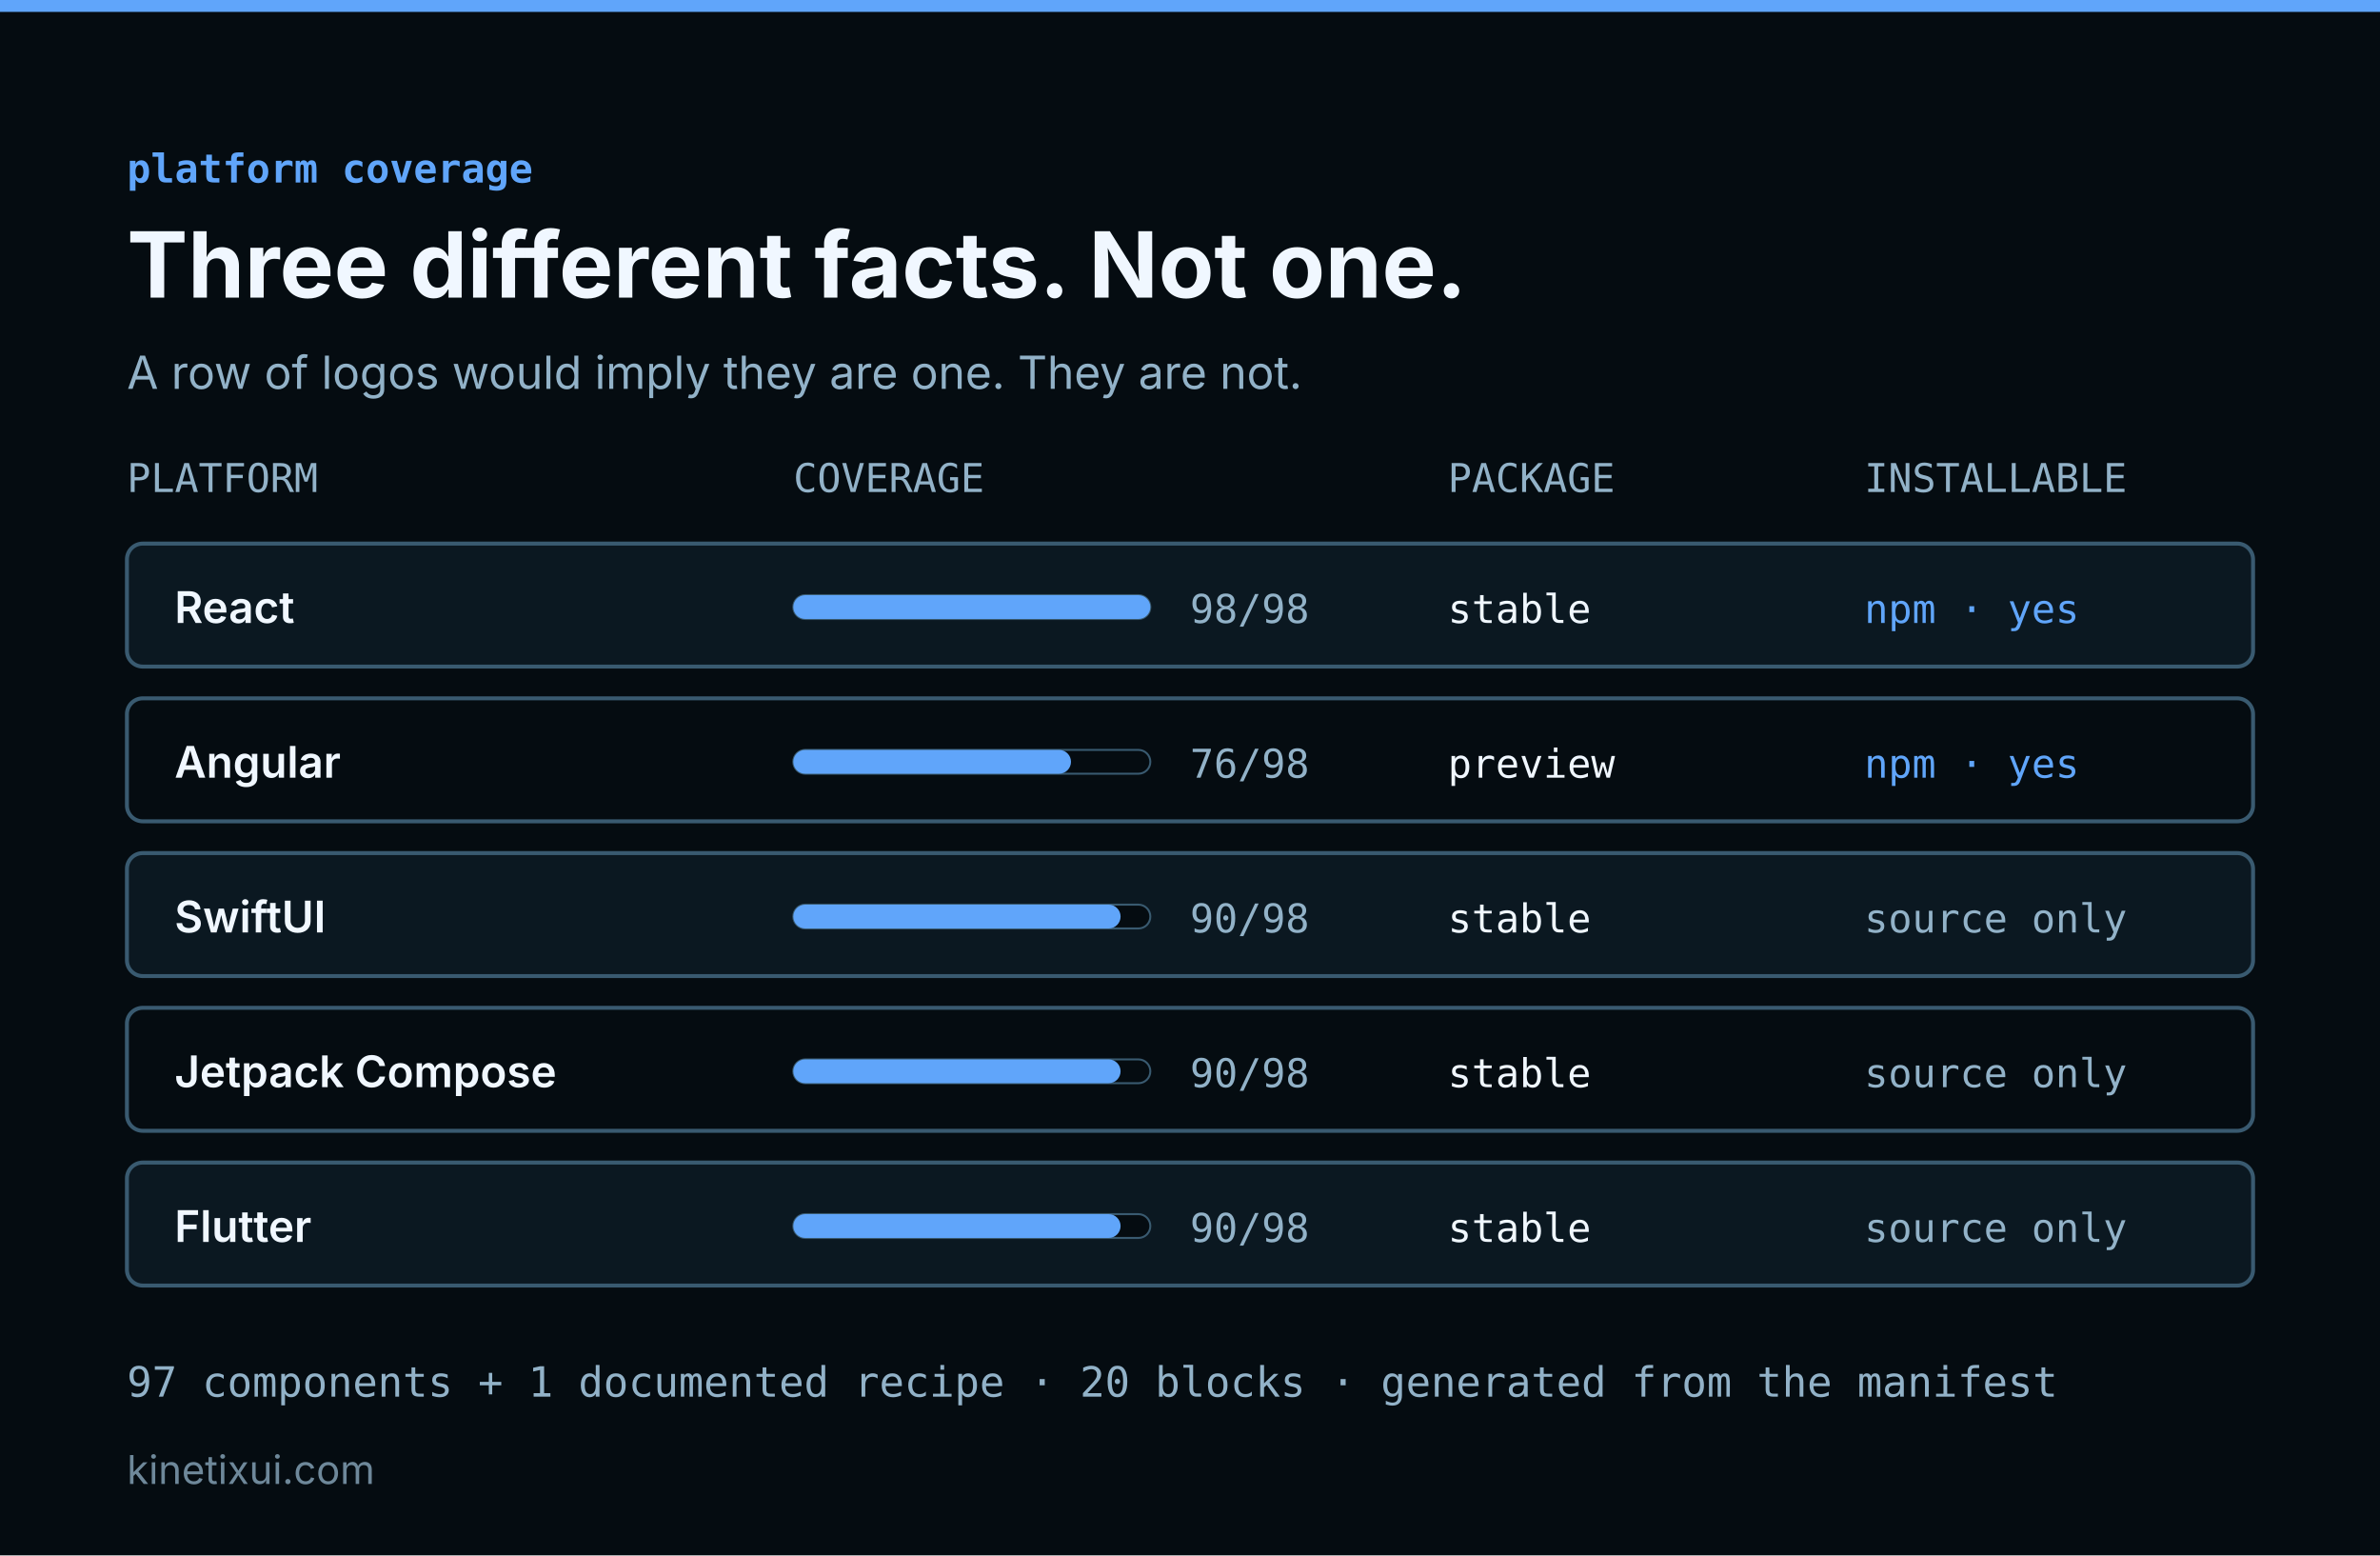
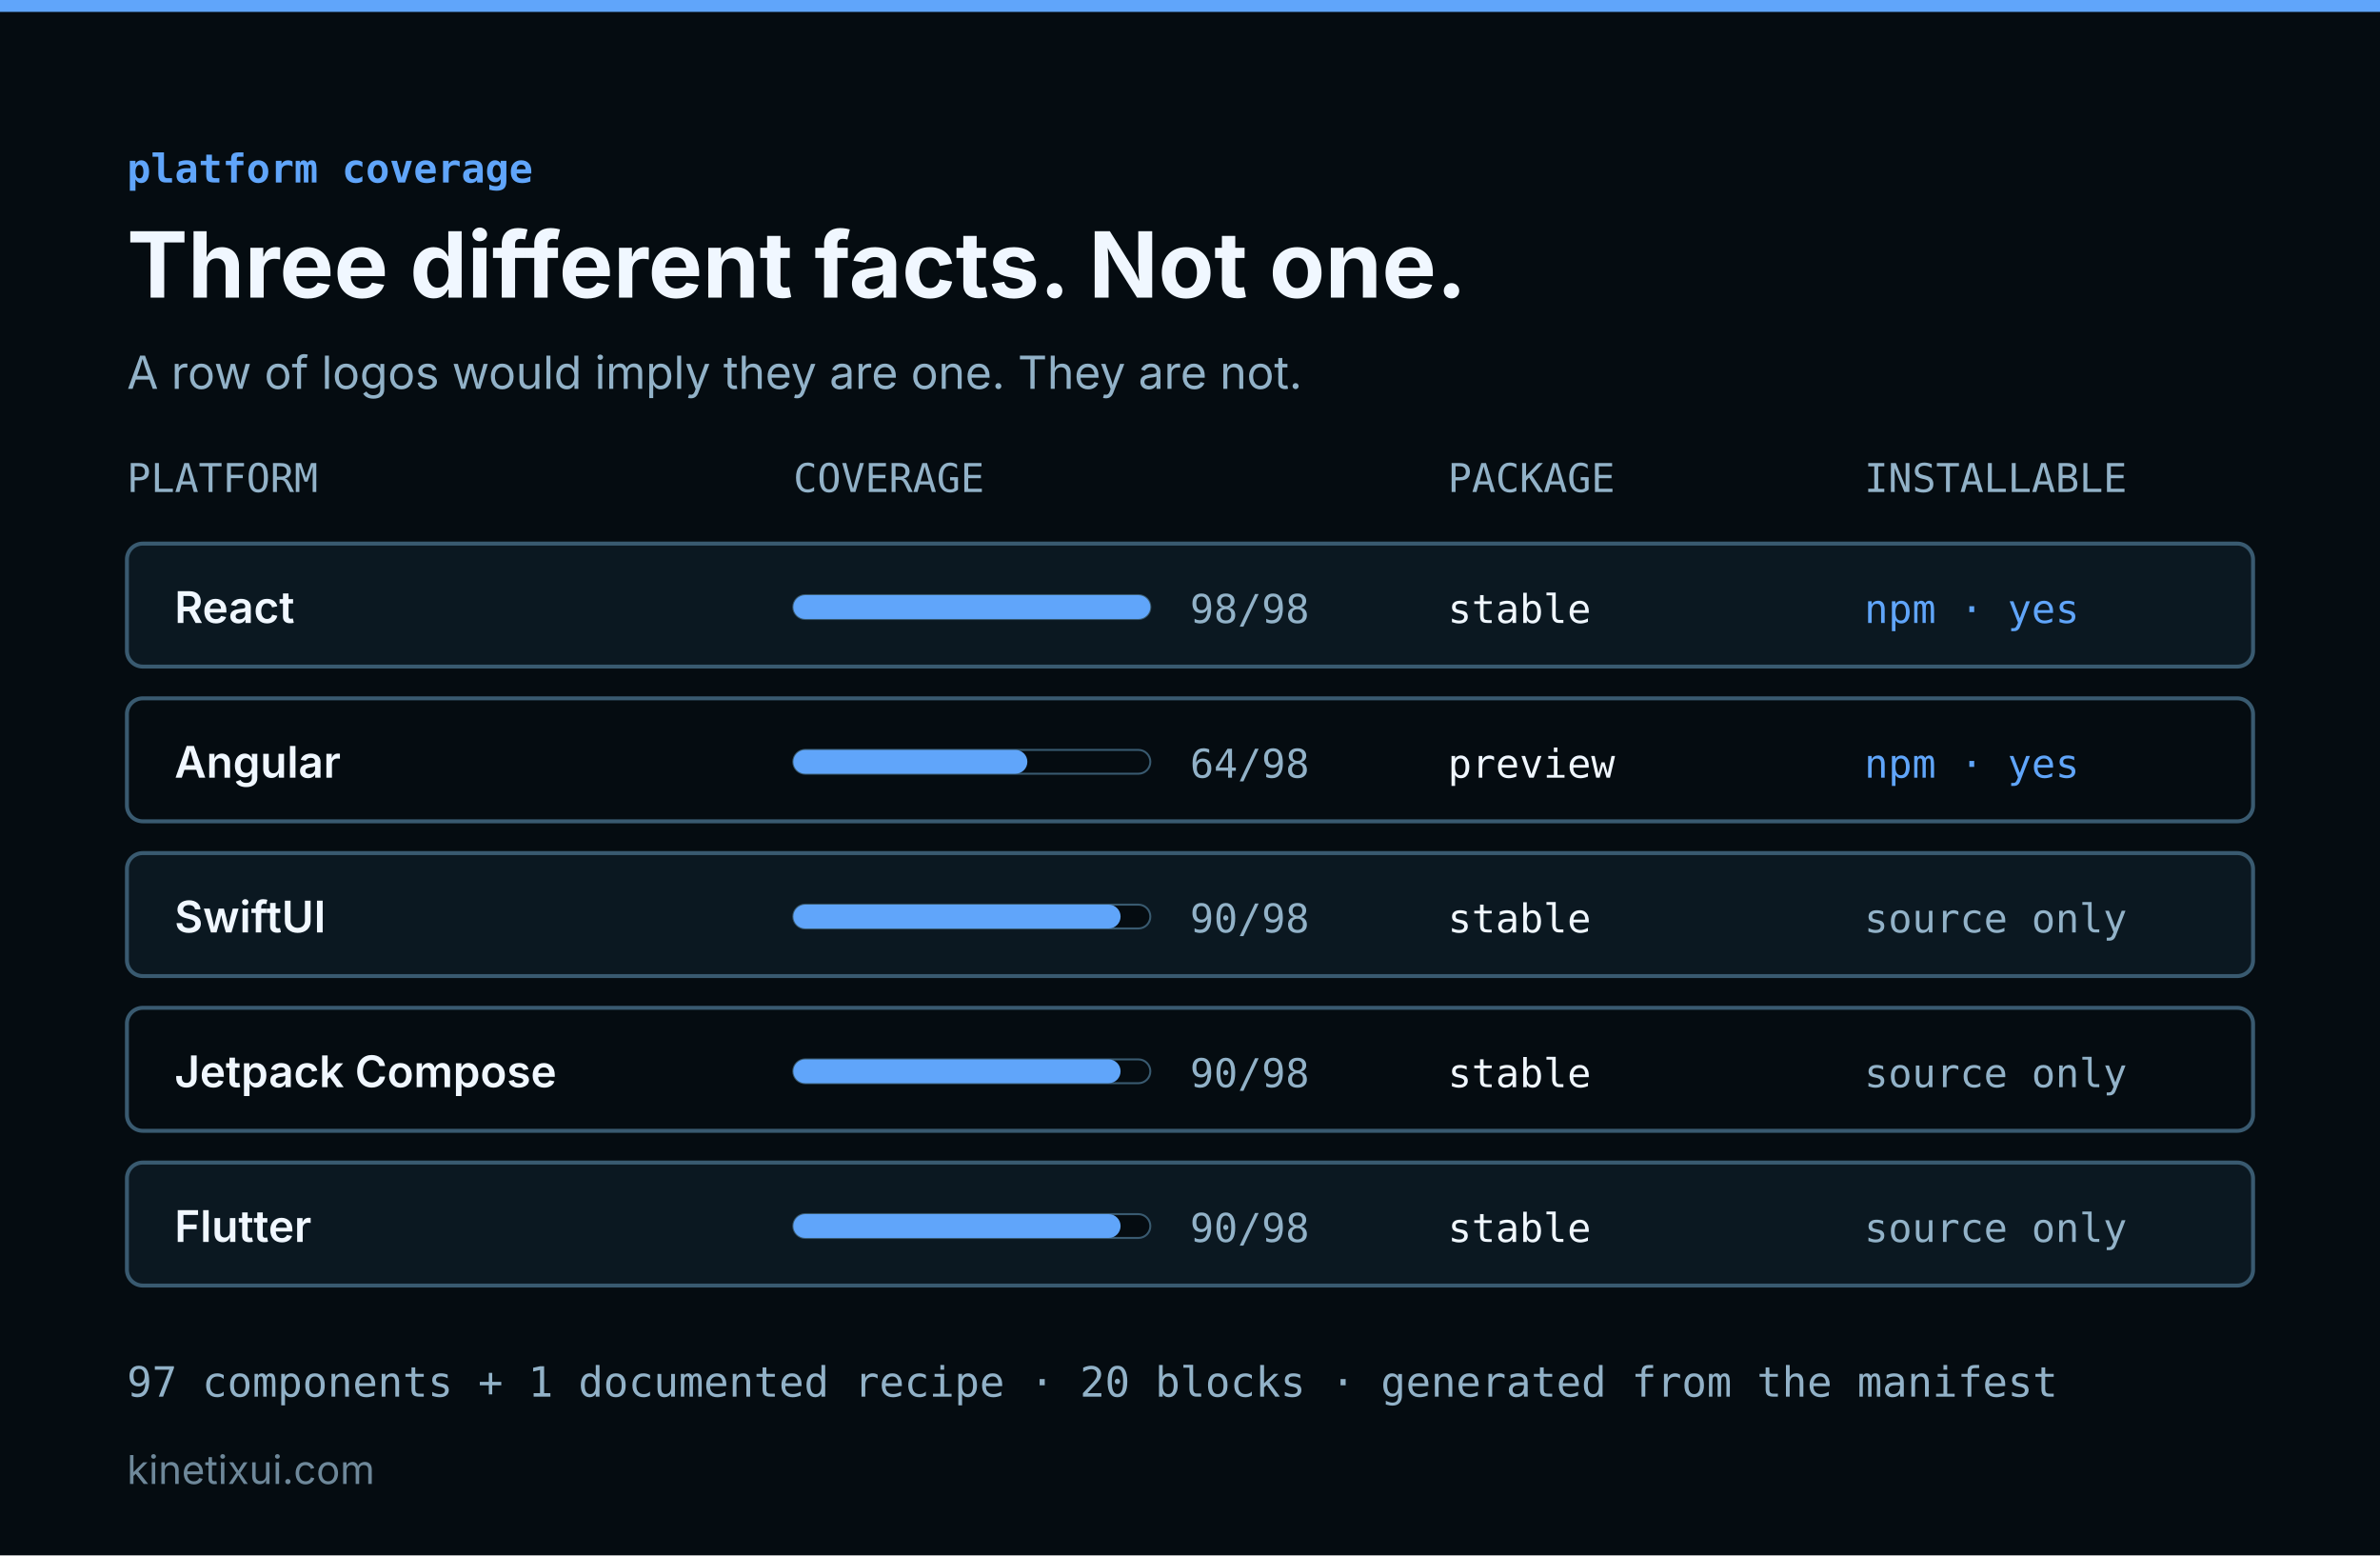
<svg xmlns="http://www.w3.org/2000/svg" width="1200" height="784" viewBox="0 0 1200 784" font-family="Inter, ui-sans-serif, system-ui, sans-serif">
  <rect width="1200" height="784" fill="#050c11" />
  <rect x="0" y="0" width="1200" height="6" fill="#60a5fa" />
  <text x="64" y="92" font-size="20" font-weight="600" fill="#60a5fa" font-family="ui-monospace, SFMono-Regular, Menlo, monospace" text-anchor="start" opacity="1">platform coverage</text>
  <text x="64" y="150" font-size="46" font-weight="700" fill="#f0f7ff" font-family="Inter, ui-sans-serif, system-ui, sans-serif" text-anchor="start" opacity="1">Three different facts. Not one.</text>
  <text x="64" y="196" font-size="23" font-weight="400" fill="#92b2c8" font-family="Inter, ui-sans-serif, system-ui, sans-serif" text-anchor="start" opacity="1">A row of logos would imply they are one. They are not.</text>
  <text x="64" y="248" font-size="20" font-weight="400" fill="#92b2c8" font-family="ui-monospace, SFMono-Regular, Menlo, monospace" text-anchor="start" opacity="1">PLATFORM</text>
  <text x="400" y="248" font-size="20" font-weight="400" fill="#92b2c8" font-family="ui-monospace, SFMono-Regular, Menlo, monospace" text-anchor="start" opacity="1">COVERAGE</text>
  <text x="730" y="248" font-size="20" font-weight="400" fill="#92b2c8" font-family="ui-monospace, SFMono-Regular, Menlo, monospace" text-anchor="start" opacity="1">PACKAGE</text>
  <text x="940" y="248" font-size="20" font-weight="400" fill="#92b2c8" font-family="ui-monospace, SFMono-Regular, Menlo, monospace" text-anchor="start" opacity="1">INSTALLABLE</text>
  <rect x="64" y="274" width="1072" height="62" rx="8" fill="#0b1821" stroke="#395a70" stroke-width="2" opacity="1" />
  <text x="88" y="314" font-size="22" font-weight="600" fill="#f0f7ff" font-family="Inter, ui-sans-serif, system-ui, sans-serif" text-anchor="start" opacity="1">React</text>
  <rect x="400" y="300" width="180" height="12" rx="6" fill="#050c11" stroke="#395a70" />
  <rect x="400" y="300" width="180" height="12" rx="6" fill="#60a5fa" />
  <text x="600" y="314" font-size="20" font-weight="400" fill="#92b2c8" font-family="ui-monospace, SFMono-Regular, Menlo, monospace" text-anchor="start" opacity="1">98/98</text>
  <text x="730" y="314" font-size="20" font-weight="400" fill="#f0f7ff" font-family="ui-monospace, SFMono-Regular, Menlo, monospace" text-anchor="start" opacity="1">stable</text>
  <text x="940" y="314" font-size="20" font-weight="400" fill="#60a5fa" font-family="ui-monospace, SFMono-Regular, Menlo, monospace" text-anchor="start" opacity="1">npm · yes</text>
  <rect x="64" y="352" width="1072" height="62" rx="8" fill="#050c11" stroke="#395a70" stroke-width="2" opacity="1" />
  <text x="88" y="392" font-size="22" font-weight="600" fill="#f0f7ff" font-family="Inter, ui-sans-serif, system-ui, sans-serif" text-anchor="start" opacity="1">Angular</text>
  <rect x="400" y="378" width="180" height="12" rx="6" fill="#050c11" stroke="#395a70" />
-   <rect x="400" y="378" width="140" height="12" rx="6" fill="#60a5fa" />
-   <text x="600" y="392" font-size="20" font-weight="400" fill="#92b2c8" font-family="ui-monospace, SFMono-Regular, Menlo, monospace" text-anchor="start" opacity="1">76/98</text>
+   <rect x="400" y="378" width="118" height="12" rx="6" fill="#60a5fa" />
+   <text x="600" y="392" font-size="20" font-weight="400" fill="#92b2c8" font-family="ui-monospace, SFMono-Regular, Menlo, monospace" text-anchor="start" opacity="1">64/98</text>
  <text x="730" y="392" font-size="20" font-weight="400" fill="#f0f7ff" font-family="ui-monospace, SFMono-Regular, Menlo, monospace" text-anchor="start" opacity="1">preview</text>
  <text x="940" y="392" font-size="20" font-weight="400" fill="#60a5fa" font-family="ui-monospace, SFMono-Regular, Menlo, monospace" text-anchor="start" opacity="1">npm · yes</text>
  <rect x="64" y="430" width="1072" height="62" rx="8" fill="#0b1821" stroke="#395a70" stroke-width="2" opacity="1" />
  <text x="88" y="470" font-size="22" font-weight="600" fill="#f0f7ff" font-family="Inter, ui-sans-serif, system-ui, sans-serif" text-anchor="start" opacity="1">SwiftUI</text>
  <rect x="400" y="456" width="180" height="12" rx="6" fill="#050c11" stroke="#395a70" />
  <rect x="400" y="456" width="165" height="12" rx="6" fill="#60a5fa" />
  <text x="600" y="470" font-size="20" font-weight="400" fill="#92b2c8" font-family="ui-monospace, SFMono-Regular, Menlo, monospace" text-anchor="start" opacity="1">90/98</text>
  <text x="730" y="470" font-size="20" font-weight="400" fill="#f0f7ff" font-family="ui-monospace, SFMono-Regular, Menlo, monospace" text-anchor="start" opacity="1">stable</text>
  <text x="940" y="470" font-size="20" font-weight="400" fill="#92b2c8" font-family="ui-monospace, SFMono-Regular, Menlo, monospace" text-anchor="start" opacity="1">source only</text>
  <rect x="64" y="508" width="1072" height="62" rx="8" fill="#050c11" stroke="#395a70" stroke-width="2" opacity="1" />
  <text x="88" y="548" font-size="22" font-weight="600" fill="#f0f7ff" font-family="Inter, ui-sans-serif, system-ui, sans-serif" text-anchor="start" opacity="1">Jetpack Compose</text>
  <rect x="400" y="534" width="180" height="12" rx="6" fill="#050c11" stroke="#395a70" />
  <rect x="400" y="534" width="165" height="12" rx="6" fill="#60a5fa" />
  <text x="600" y="548" font-size="20" font-weight="400" fill="#92b2c8" font-family="ui-monospace, SFMono-Regular, Menlo, monospace" text-anchor="start" opacity="1">90/98</text>
  <text x="730" y="548" font-size="20" font-weight="400" fill="#f0f7ff" font-family="ui-monospace, SFMono-Regular, Menlo, monospace" text-anchor="start" opacity="1">stable</text>
  <text x="940" y="548" font-size="20" font-weight="400" fill="#92b2c8" font-family="ui-monospace, SFMono-Regular, Menlo, monospace" text-anchor="start" opacity="1">source only</text>
  <rect x="64" y="586" width="1072" height="62" rx="8" fill="#0b1821" stroke="#395a70" stroke-width="2" opacity="1" />
  <text x="88" y="626" font-size="22" font-weight="600" fill="#f0f7ff" font-family="Inter, ui-sans-serif, system-ui, sans-serif" text-anchor="start" opacity="1">Flutter</text>
  <rect x="400" y="612" width="180" height="12" rx="6" fill="#050c11" stroke="#395a70" />
  <rect x="400" y="612" width="165" height="12" rx="6" fill="#60a5fa" />
  <text x="600" y="626" font-size="20" font-weight="400" fill="#92b2c8" font-family="ui-monospace, SFMono-Regular, Menlo, monospace" text-anchor="start" opacity="1">90/98</text>
  <text x="730" y="626" font-size="20" font-weight="400" fill="#f0f7ff" font-family="ui-monospace, SFMono-Regular, Menlo, monospace" text-anchor="start" opacity="1">stable</text>
  <text x="940" y="626" font-size="20" font-weight="400" fill="#92b2c8" font-family="ui-monospace, SFMono-Regular, Menlo, monospace" text-anchor="start" opacity="1">source only</text>
  <text x="64" y="704" font-size="21" font-weight="400" fill="#92b2c8" font-family="ui-monospace, SFMono-Regular, Menlo, monospace" text-anchor="start" opacity="1">97 components + 1 documented recipe · 20 blocks · generated from the manifest</text>
  <text x="64" y="748" font-size="20" fill="#92b2c8" opacity="0.75">kinetixui.com</text>
</svg>
